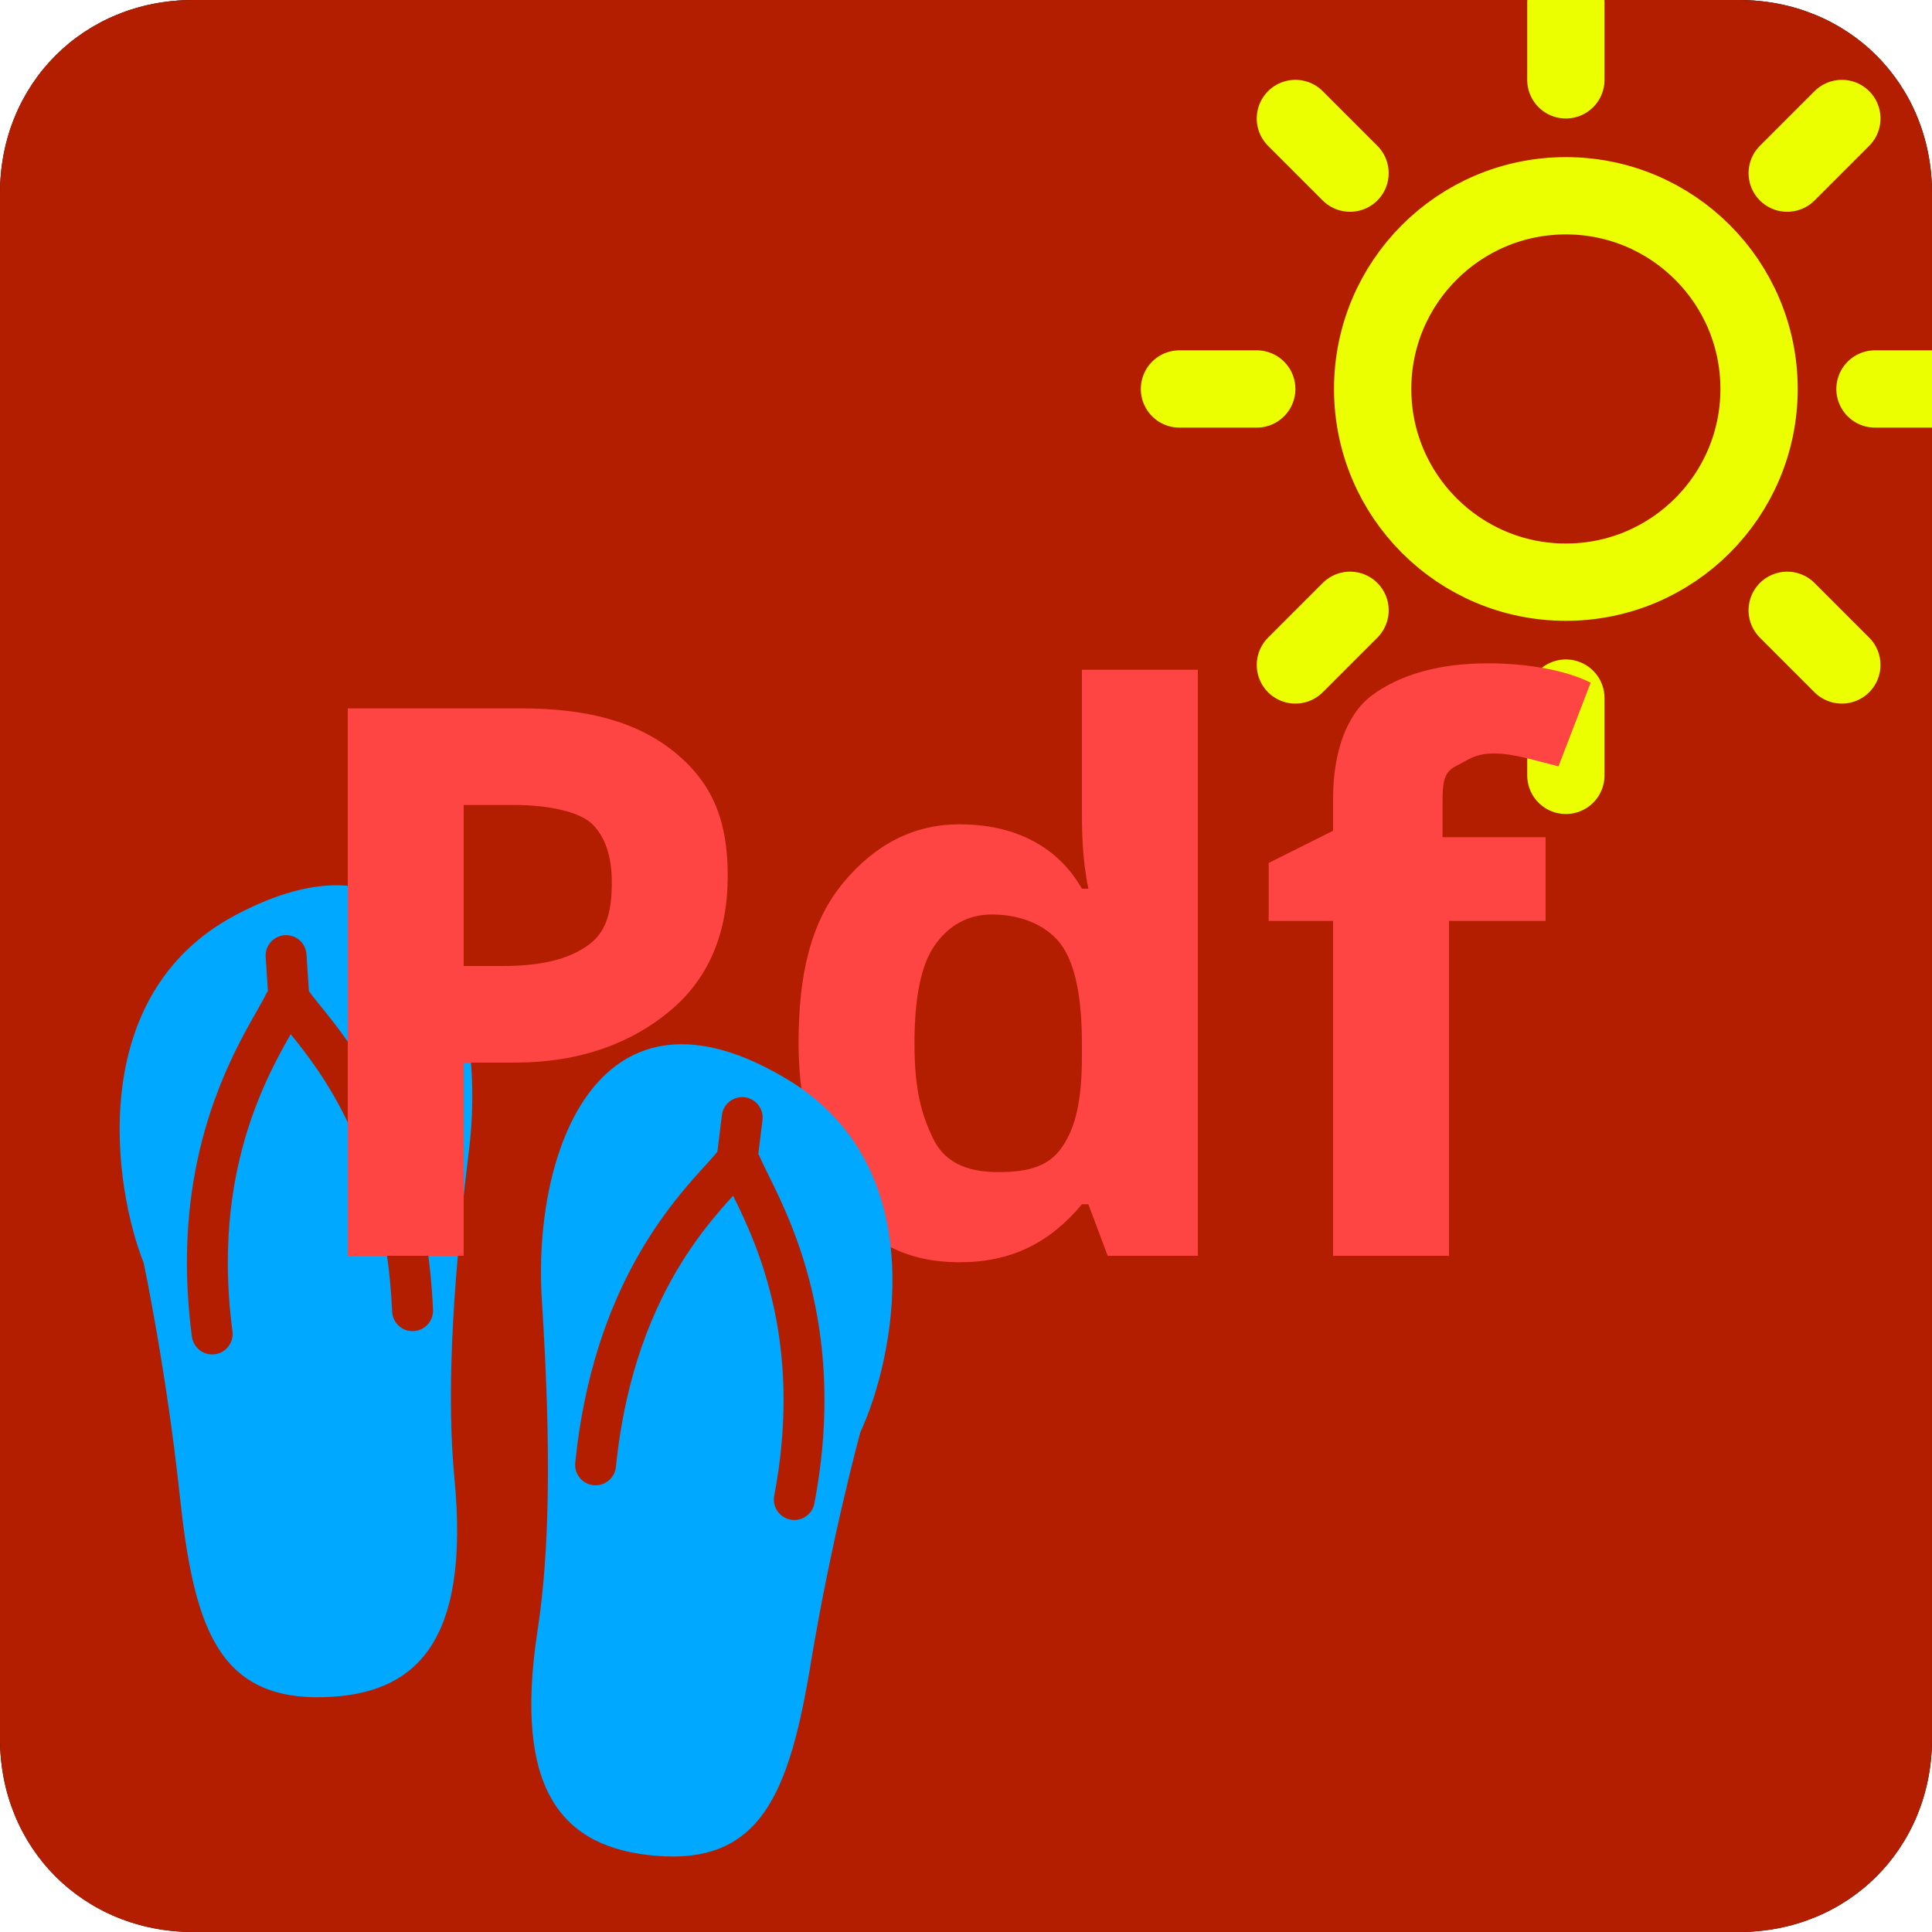
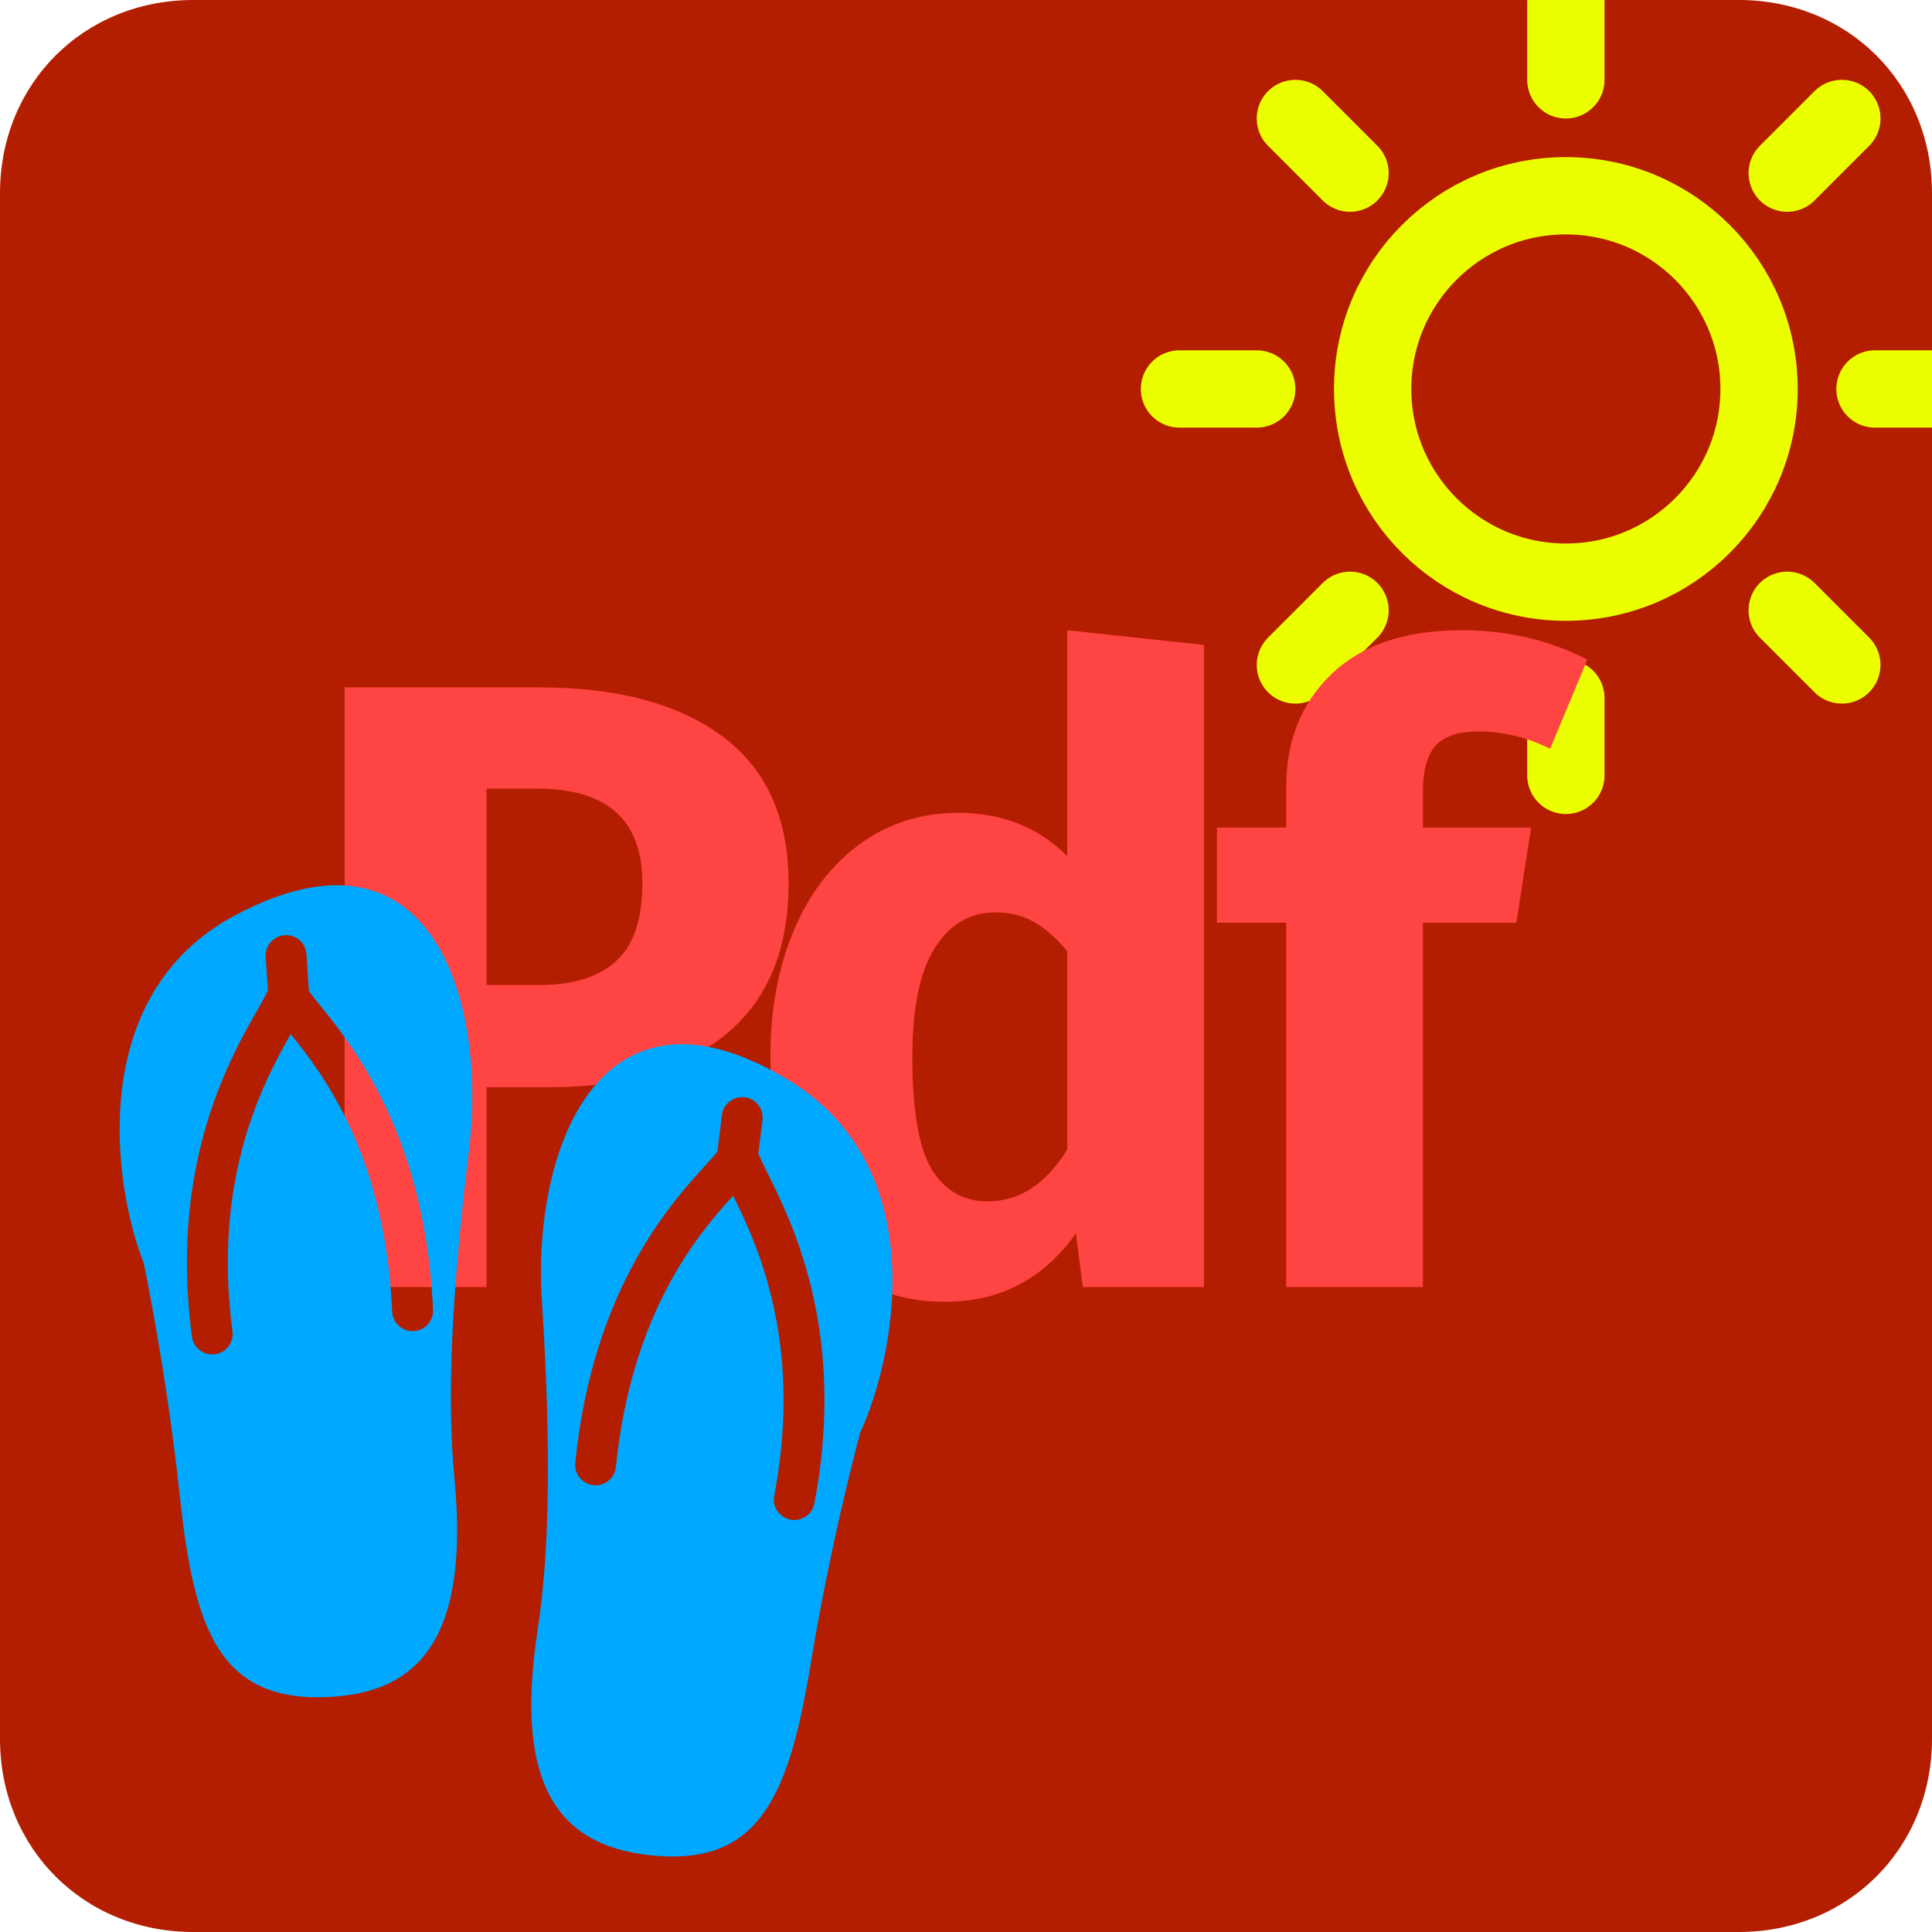
<svg xmlns="http://www.w3.org/2000/svg" width="100%" height="100%" viewBox="0 0 250 250" version="1.1" xml:space="preserve" style="fill-rule:evenodd;clip-rule:evenodd;stroke-linecap:round;stroke-linejoin:round;">
-   <g id="rect2475" transform="matrix(8.33333,0,0,8.33333,0,0)">
-     <path d="M3,0L27,0C28.7,0 30,1.3 30,3L30,27C30,28.7 28.7,30 27,30L3,30C1.3,30 0,28.7 0,27L0,3C0,1.3 1.3,0 3,0Z" style="fill-rule:nonzero;" />
-   </g>
  <g id="rect2475-2" transform="matrix(8.33333,0,0,8.33333,0,0)">
    <path d="M3,0L27,0C28.7,0 30,1.3 30,3L30,27C30,28.7 28.7,30 27,30L3,30C1.3,30 0,28.7 0,27L0,3C0,1.3 1.3,0 3,0Z" style="fill:rgb(180,30,0);fill-rule:nonzero;" />
  </g>
  <g id="Vector" transform="matrix(0.15,0,0,0.15,142.622,-9.66787)">
    <path d="M400,133.333L400,66.667M400,666.667L400,733.333M213.807,213.807L166.667,166.667M590.933,590.933L638.073,638.073M133.333,400L66.667,400M666.667,400L733.333,400M590.95,213.807L638.09,166.667M213.823,590.933L166.683,638.073M400,566.667C307.953,566.667 233.333,492.047 233.333,400C233.333,307.953 307.953,233.333 400,233.333C492.047,233.333 566.667,307.953 566.667,400C566.667,492.047 492.047,566.667 400,566.667Z" style="fill:none;fill-rule:nonzero;stroke:rgb(236,255,0);stroke-width:66.67px;" />
  </g>
-   <g transform="matrix(8.33333,0,0,8.33333,0,0)">
-     <path d="M24,14.3L22.5,14.3L22.5,19.5L20.7,19.5L20.7,14.3L19.7,14.3L19.7,13.4L20.7,12.9L20.7,12.4C20.7,11.7 20.9,11.1 21.3,10.8C21.7,10.5 22.3,10.3 23.1,10.3C23.7,10.3 24.3,10.4 24.7,10.6L24.2,11.9C23.8,11.8 23.5,11.7 23.2,11.7C22.9,11.7 22.8,11.8 22.6,11.9C22.4,12 22.4,12.2 22.4,12.5L22.4,13L24,13L24,14.3Z" style="fill:rgb(255,68,68);fill-rule:nonzero;" />
-     <path d="M14.9,19.6C14.1,19.6 13.5,19.3 13.1,18.7C12.7,18.1 12.4,17.3 12.4,16.2C12.4,15.1 12.6,14.3 13.1,13.7C13.6,13.1 14.2,12.8 14.9,12.8C15.7,12.8 16.4,13.1 16.8,13.8L16.9,13.8C16.8,13.3 16.8,12.9 16.8,12.5L16.8,10.4L18.6,10.4L18.6,19.5L17.2,19.5L16.9,18.7L16.8,18.7C16.3,19.3 15.7,19.6 14.9,19.6ZM15.5,18.2C16,18.2 16.3,18.1 16.5,17.8C16.7,17.5 16.8,17.1 16.8,16.4L16.8,16.2C16.8,15.5 16.7,15 16.5,14.7C16.3,14.4 15.9,14.2 15.4,14.2C15,14.2 14.7,14.4 14.5,14.7C14.3,15 14.2,15.5 14.2,16.2C14.2,16.9 14.3,17.3 14.5,17.7C14.7,18.1 15.1,18.2 15.5,18.2Z" style="fill:rgb(255,68,68);fill-rule:nonzero;" />
-     <g transform="matrix(0.018852,0,0,0.018852,0.317018,13.7462)">
-       <path d="M176.788,24.778C52.3,91.147 77.405,250.663 101.497,310.898C101.497,310.898 120.247,399.648 131.234,502.572C142.8,610.914 162.681,671.309 250.248,668.744C326.605,666.506 370.277,622.677 357.498,488.584C351.473,425.347 354.486,341.019 369.539,217.53C384.592,94.042 337.83,-61.078 176.788,24.778ZM323.75,367.255C314.459,367.663 306.591,360.452 306.183,351.163C303.183,283.017 287.513,232.675 269.695,195.411C253.472,161.583 235.642,138.752 222.814,122.858C222.708,122.87 222.63,122.819 222.525,122.819C221.222,125.108 219.88,127.477 218.459,130.042C212.117,141.452 204.762,155.491 197.722,172.464C183.656,206.411 170.853,251.925 170.841,310.728C170.841,328.398 172,347.267 174.656,367.386C175.88,376.611 169.38,385.07 160.169,386.294C150.947,387.517 142.484,381.017 141.261,371.806C138.406,350.227 137.155,329.872 137.155,310.727C137.064,215.12 168.892,149.764 189.023,113.672C195.669,101.777 201.077,92.684 202.8,88.672C203.063,88.094 203.55,87.725 203.853,87.186L202.011,59.041C201.392,49.752 208.433,41.738 217.708,41.133C226.998,40.514 235.011,47.555 235.616,56.831L237.603,87.147C239.103,89.331 241.722,92.686 245.155,96.909C248.802,101.408 253.273,106.897 258.234,113.33C268.156,126.213 280.013,142.948 291.523,164.133C314.603,206.489 336.236,266.727 339.841,349.688C340.25,358.978 333.039,366.847 323.75,367.255Z" style="fill:rgb(0,168,255);fill-rule:nonzero;" />
-       <path d="M632.975,160.647C477.119,65.712 421.552,217.898 429.514,342.044C437.473,466.191 435.658,550.559 426.027,613.35C405.592,746.495 446.684,792.745 522.789,799.352C610.067,806.93 633.369,747.77 651.119,640.256C667.975,538.138 691.777,450.609 691.777,450.609C719.278,391.847 753.463,234.03 632.975,160.647ZM653.975,509.138C652.237,518.269 643.422,524.269 634.278,522.52C625.147,520.783 619.147,511.967 620.897,502.822C626.356,474.178 628.594,447.941 628.594,424.019C628.541,346.308 605.159,292.964 589.645,261.07C588.752,259.241 587.936,257.595 587.105,255.911C587,255.898 586.908,255.938 586.817,255.938C583.883,259.148 580.817,262.569 577.461,266.438C567.567,277.872 556.002,292.372 544.461,310.964C521.434,348.136 498.408,401.531 490.5,479.083C489.566,488.333 481.303,495.083 472.053,494.148C462.791,493.202 456.053,484.938 457,475.688C464.303,403.397 484.369,349.266 506.356,309.409C528.264,269.606 552.264,243.856 565.988,228.752C569.658,224.713 572.461,221.542 574.08,219.448L577.803,189.277C578.934,180.055 587.342,173.489 596.58,174.633C605.803,175.764 612.369,184.172 611.223,193.409L607.764,221.409C608.053,221.963 608.514,222.356 608.737,222.95C610.131,226.766 614.502,235.266 619.909,246.306C625.344,257.45 631.909,271.556 638.198,288.491C650.791,322.359 662.291,367.65 662.278,424.019C662.28,450.044 659.845,478.441 653.975,509.138Z" style="fill:rgb(0,168,255);fill-rule:nonzero;" />
+   <g transform="matrix(8.33333,0,0,8.33333,40.37,72.3726)">
+     <g>
+       <g transform="matrix(0.895822,0,0,0.895822,-2.71736,-8.40755)">
+         <path d="M6.96,11.605C8.33,11.605 9.395,11.89 10.155,12.46C10.915,13.03 11.295,13.875 11.295,14.995C11.295,16.165 10.923,17.048 10.178,17.643C9.432,18.238 8.435,18.535 7.185,18.535L6.06,18.535L6.06,22L3.6,22L3.6,11.605L6.96,11.605ZM6.975,16.765C7.555,16.765 7.998,16.628 8.303,16.353C8.608,16.078 8.76,15.625 8.76,14.995C8.76,13.905 8.15,13.36 6.93,13.36L6.06,13.36L6.06,16.765L6.975,16.765Z" style="fill:rgb(255,68,68);fill-rule:nonzero;" />
+       </g>
+       <g transform="matrix(0.895822,0,0,0.895822,-2.71736,-8.40755)">
+         <path d="M18.495,10.87L18.495,22L16.395,22L16.275,21.07C15.715,21.86 14.96,22.255 14.01,22.255C13.02,22.255 12.267,21.875 11.752,21.115C11.237,20.355 10.98,19.315 10.98,17.995C10.98,17.185 11.115,16.46 11.385,15.82C11.655,15.18 12.037,14.68 12.532,14.32C13.027,13.96 13.595,13.78 14.235,13.78C14.995,13.78 15.625,14.03 16.125,14.53L16.125,10.615L18.495,10.87ZM14.745,20.515C15.295,20.515 15.755,20.215 16.125,19.615L16.125,16.18C15.935,15.95 15.742,15.78 15.547,15.67C15.352,15.56 15.13,15.505 14.88,15.505C14.44,15.505 14.09,15.71 13.83,16.12C13.57,16.53 13.44,17.16 13.44,18.01C13.44,18.94 13.552,19.59 13.777,19.96C14.002,20.33 14.325,20.515 14.745,20.515Z" style="fill:rgb(255,68,68);fill-rule:nonzero;" />
+       </g>
+       <g transform="matrix(0.895822,0,0,0.895822,-2.71736,-8.40755)">
+         <path d="M23.25,12.37C22.91,12.37 22.665,12.45 22.515,12.61C22.365,12.77 22.29,13.04 22.29,13.42L22.29,14.035L24.165,14.035L23.91,15.685L22.29,15.685L22.29,22L19.92,22L19.92,15.685L18.72,15.685L18.72,14.035L19.92,14.035L19.92,13.33C19.92,12.53 20.182,11.878 20.707,11.373C21.232,10.868 21.985,10.615 22.965,10.615C23.755,10.615 24.48,10.785 25.14,11.125L24.495,12.67C24.095,12.47 23.68,12.37 23.25,12.37Z" style="fill:rgb(255,68,68);fill-rule:nonzero;" />
+       </g>
    </g>
-     <path d="M11.3,13.6C11.3,14.5 11,15.2 10.4,15.7C9.8,16.2 9,16.5 8,16.5L7.2,16.5L7.2,19.5L5.4,19.5L5.4,11L8.1,11C9.1,11 9.9,11.2 10.5,11.7C11.1,12.2 11.3,12.8 11.3,13.6ZM7.2,15L7.8,15C8.4,15 8.8,14.9 9.1,14.7C9.4,14.5 9.5,14.2 9.5,13.7C9.5,13.3 9.4,13 9.2,12.8C9,12.6 8.5,12.5 8,12.5L7.2,12.5L7.2,15Z" style="fill:rgb(255,68,68);fill-rule:nonzero;" />
+   </g>
+   <g transform="matrix(0.1571,0,0,0.1571,2.64182,114.552)">
+     <path d="M176.788,24.778C52.3,91.147 77.405,250.663 101.497,310.898C101.497,310.898 120.247,399.648 131.234,502.572C142.8,610.914 162.681,671.309 250.248,668.744C326.605,666.506 370.277,622.677 357.498,488.584C351.473,425.347 354.486,341.019 369.539,217.53C384.592,94.042 337.83,-61.078 176.788,24.778ZM323.75,367.255C314.459,367.663 306.591,360.452 306.183,351.163C303.183,283.017 287.513,232.675 269.695,195.411C253.472,161.583 235.642,138.752 222.814,122.858C222.708,122.87 222.63,122.819 222.525,122.819C221.222,125.108 219.88,127.477 218.459,130.042C212.117,141.452 204.762,155.491 197.722,172.464C183.656,206.411 170.853,251.925 170.841,310.728C170.841,328.398 172,347.267 174.656,367.386C175.88,376.611 169.38,385.07 160.169,386.294C150.947,387.517 142.484,381.017 141.261,371.806C138.406,350.227 137.155,329.872 137.155,310.727C137.064,215.12 168.892,149.764 189.023,113.672C195.669,101.777 201.077,92.684 202.8,88.672C203.063,88.094 203.55,87.725 203.853,87.186L202.011,59.041C201.392,49.752 208.433,41.738 217.708,41.133C226.998,40.514 235.011,47.555 235.616,56.831L237.603,87.147C239.103,89.331 241.722,92.686 245.155,96.909C248.802,101.408 253.273,106.897 258.234,113.33C268.156,126.213 280.013,142.948 291.523,164.133C314.603,206.489 336.236,266.727 339.841,349.688C340.25,358.978 333.039,366.847 323.75,367.255Z" style="fill:rgb(0,168,255);fill-rule:nonzero;" />
+     <path d="M632.975,160.647C477.119,65.712 421.552,217.898 429.514,342.044C437.473,466.191 435.658,550.559 426.027,613.35C405.592,746.495 446.684,792.745 522.789,799.352C610.067,806.93 633.369,747.77 651.119,640.256C667.975,538.138 691.777,450.609 691.777,450.609C719.278,391.847 753.463,234.03 632.975,160.647ZM653.975,509.138C652.237,518.269 643.422,524.269 634.278,522.52C625.147,520.783 619.147,511.967 620.897,502.822C626.356,474.178 628.594,447.941 628.594,424.019C628.541,346.308 605.159,292.964 589.645,261.07C588.752,259.241 587.936,257.595 587.105,255.911C587,255.898 586.908,255.938 586.817,255.938C583.883,259.148 580.817,262.569 577.461,266.438C567.567,277.872 556.002,292.372 544.461,310.964C521.434,348.136 498.408,401.531 490.5,479.083C489.566,488.333 481.303,495.083 472.053,494.148C462.791,493.202 456.053,484.938 457,475.688C464.303,403.397 484.369,349.266 506.356,309.409C528.264,269.606 552.264,243.856 565.988,228.752C569.658,224.713 572.461,221.542 574.08,219.448L577.803,189.277C578.934,180.055 587.342,173.489 596.58,174.633C605.803,175.764 612.369,184.172 611.223,193.409L607.764,221.409C608.053,221.963 608.514,222.356 608.737,222.95C610.131,226.766 614.502,235.266 619.909,246.306C625.344,257.45 631.909,271.556 638.198,288.491C650.791,322.359 662.291,367.65 662.278,424.019C662.28,450.044 659.845,478.441 653.975,509.138Z" style="fill:rgb(0,168,255);fill-rule:nonzero;" />
  </g>
</svg>
